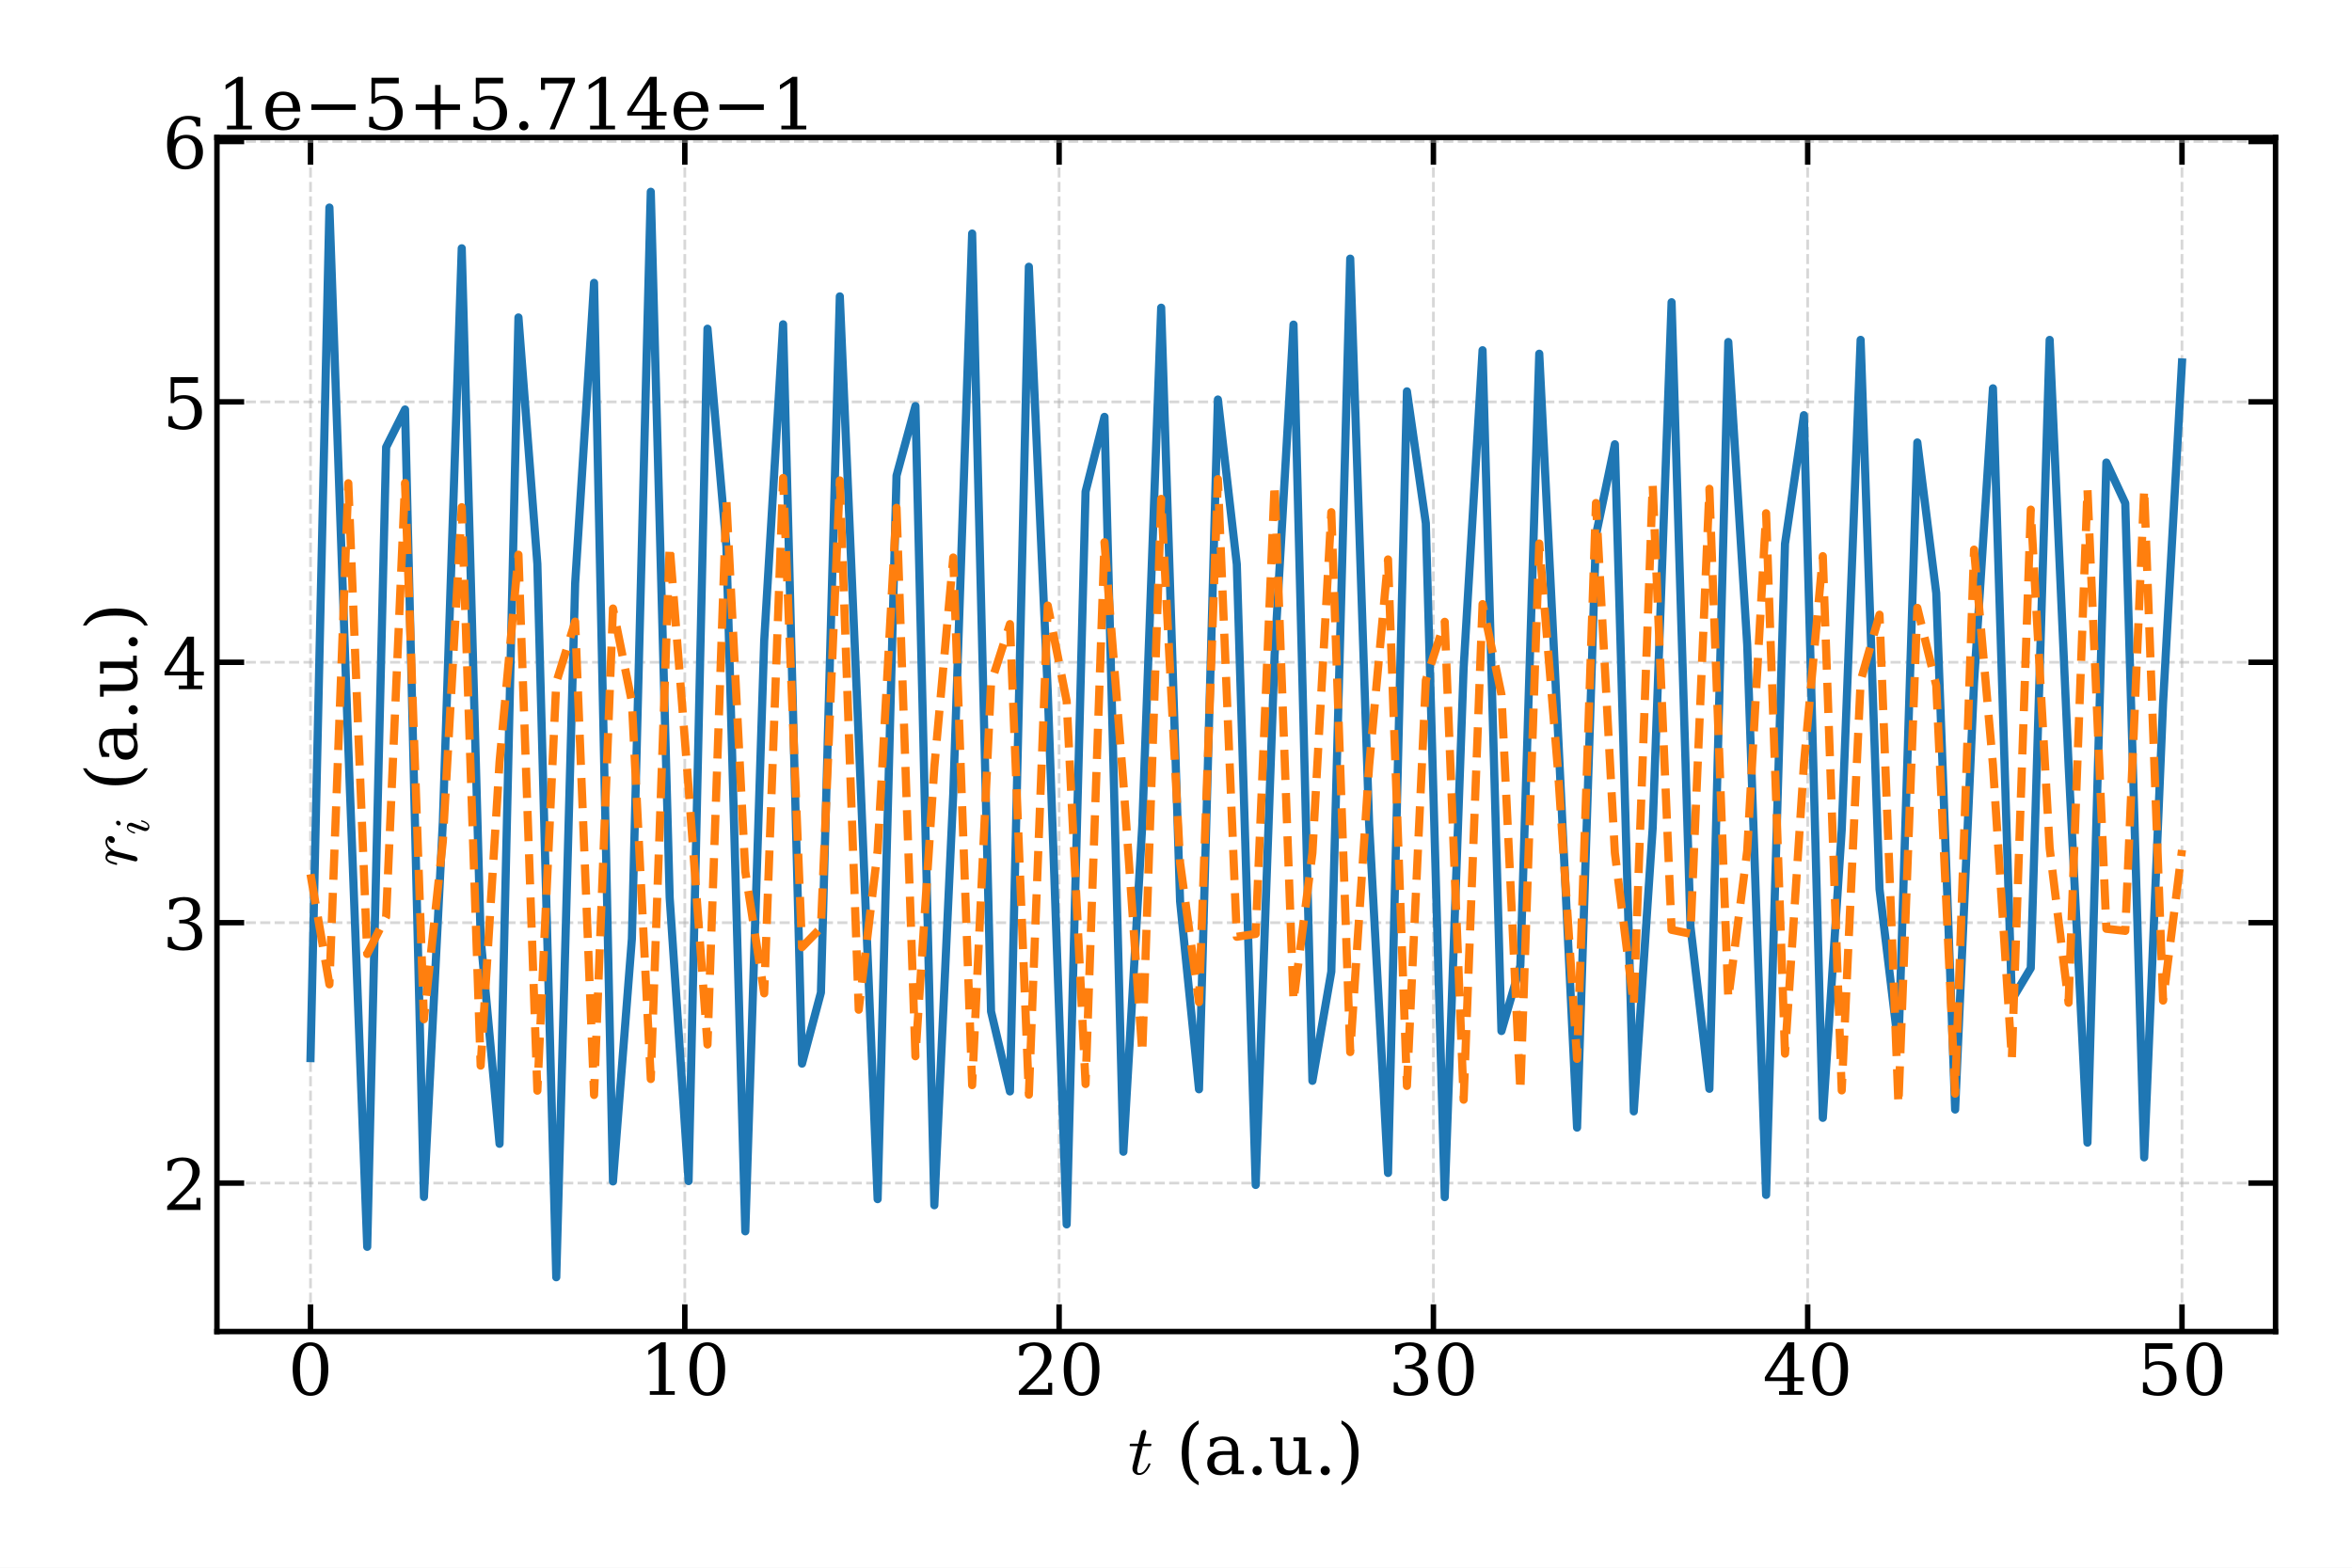
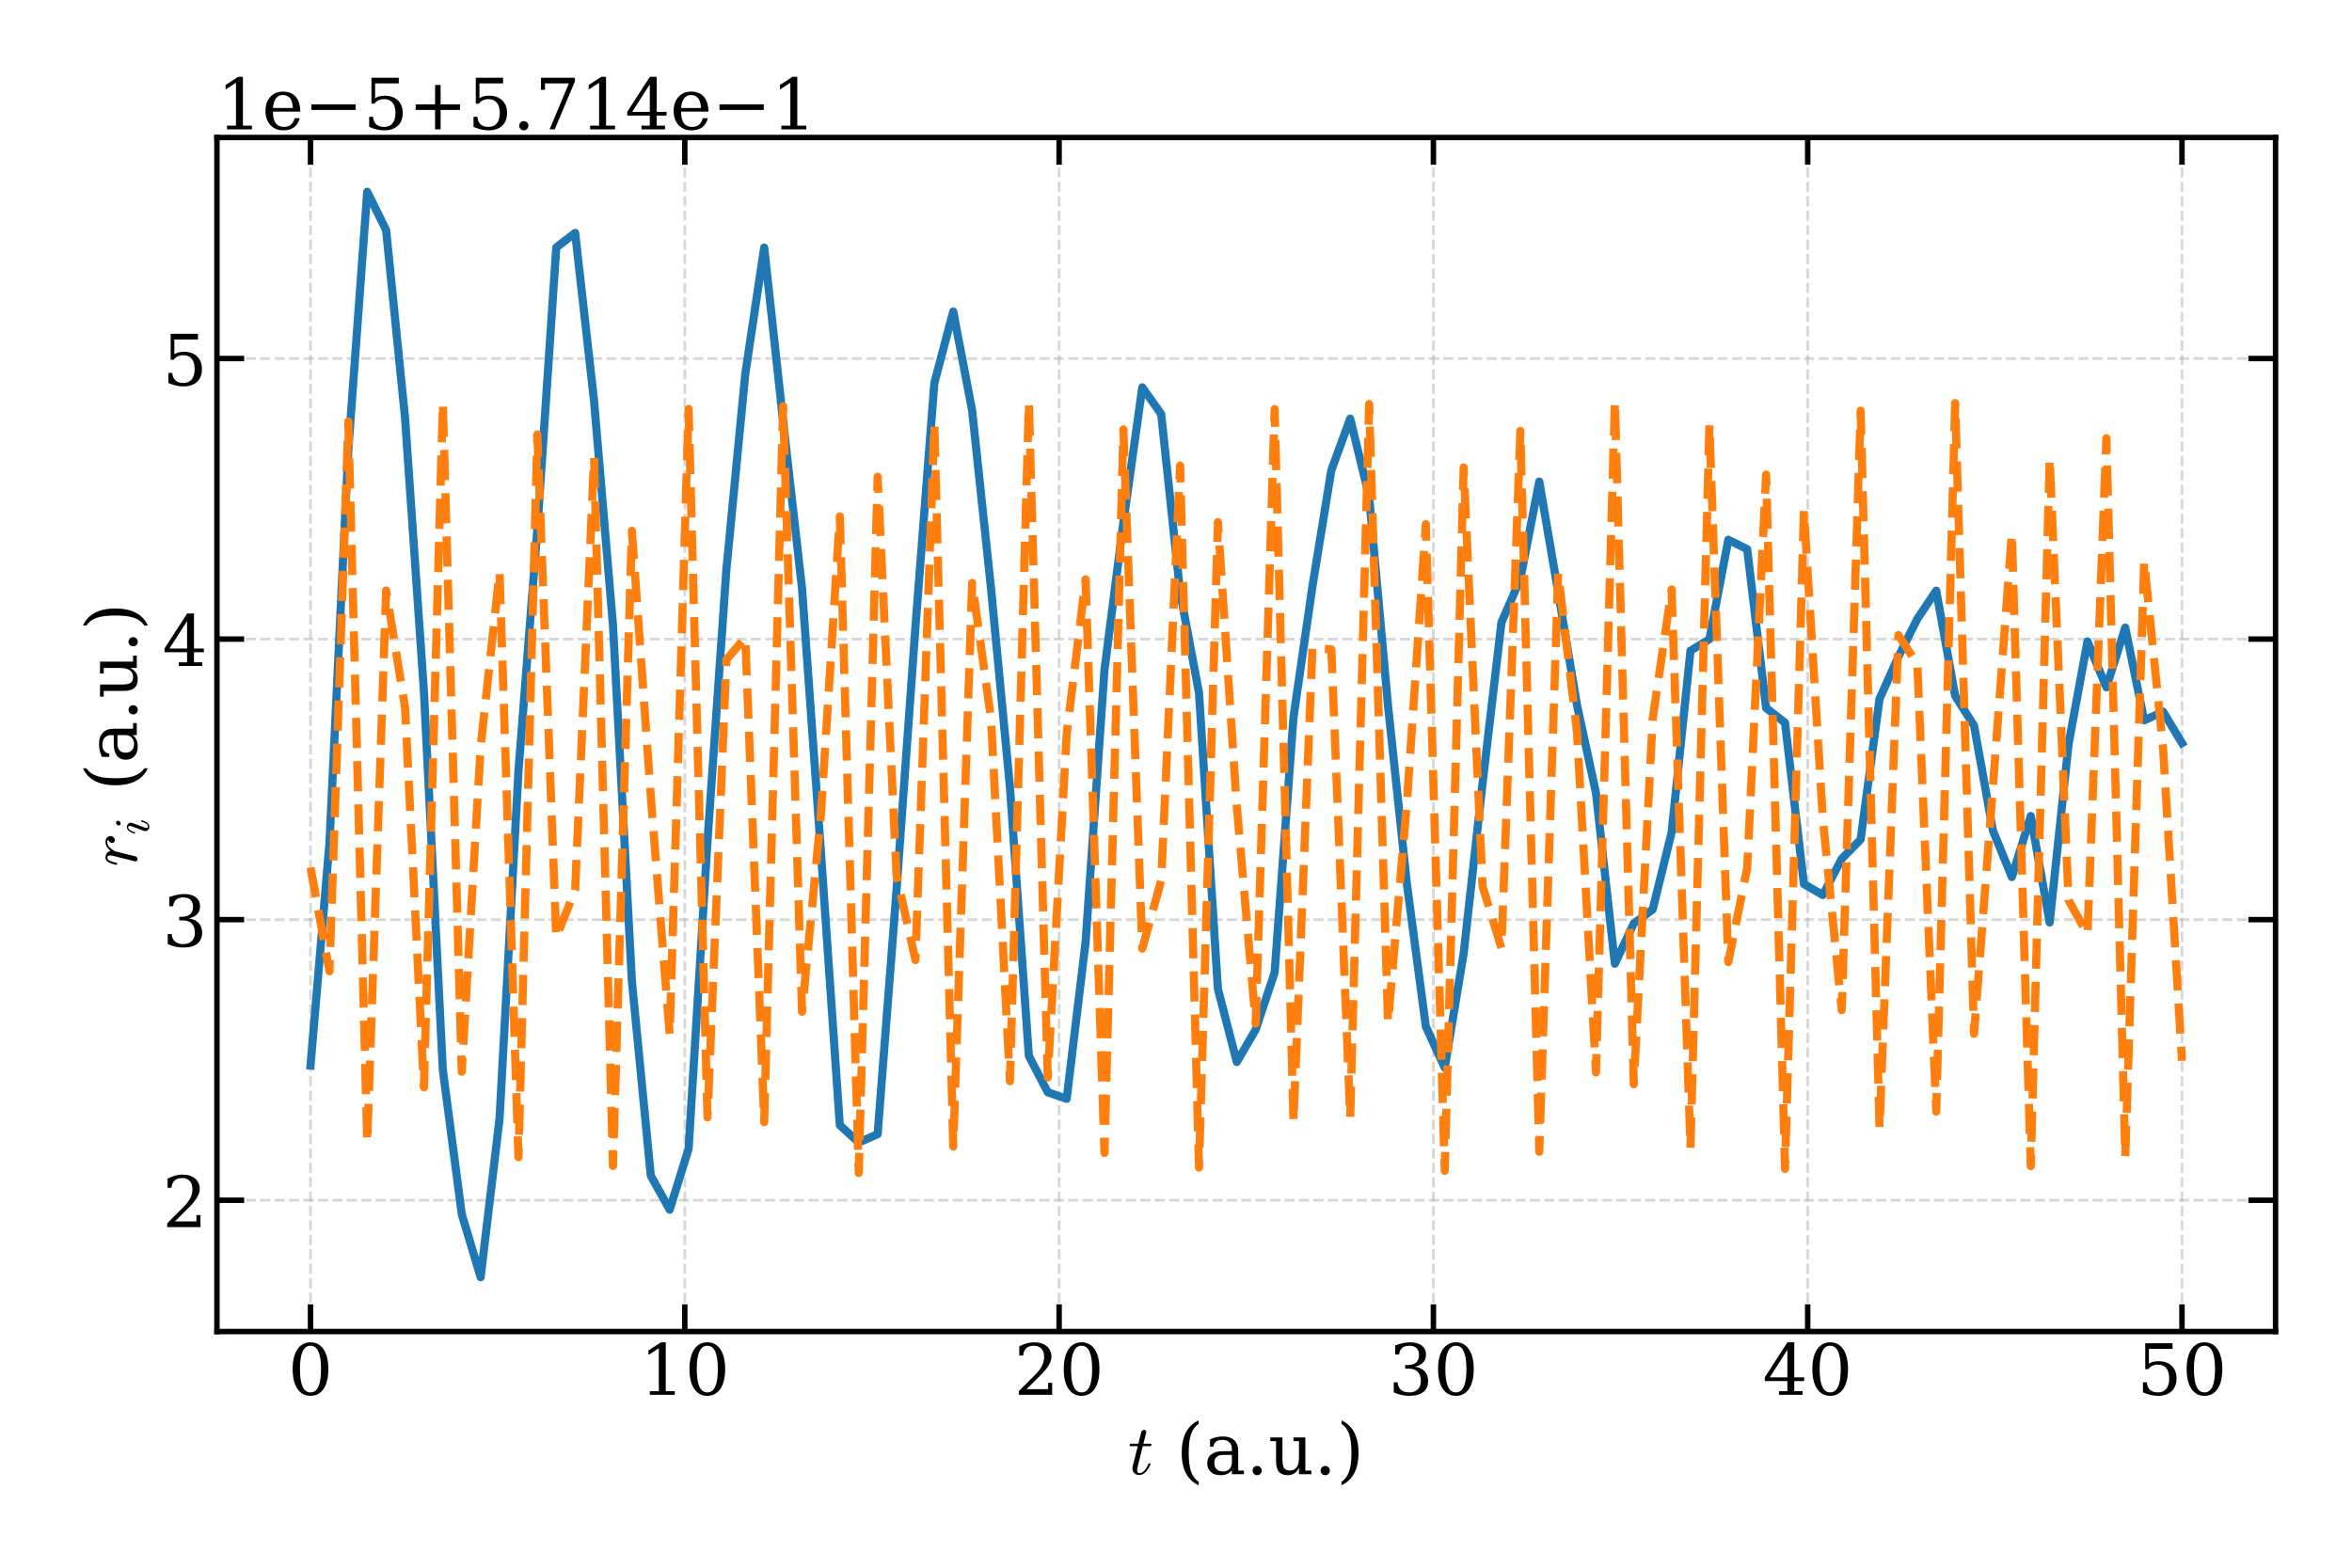
<svg xmlns="http://www.w3.org/2000/svg" xmlns:xlink="http://www.w3.org/1999/xlink" width="864pt" height="576pt" viewBox="0 0 864 576" version="1.1">
  <defs>
    <style type="text/css">*{stroke-linejoin: round; stroke-linecap: butt}</style>
  </defs>
  <g id="figure_1">
    <g id="patch_1">
      <path d="M 0 576  L 864 576  L 864 0  L 0 0  z " style="fill: #ffffff" />
    </g>
    <g id="axes_1">
      <g id="patch_2">
        <path d="M 79.692 489.233  L 835.92 489.233  L 835.92 50.52  L 79.692 50.52  z " style="fill: #ffffff" />
      </g>
      <g id="matplotlib.axis_1">
        <g id="xtick_1">
          <g id="line2d_1">
-             <path d="M 114.066 489.233  L 114.066 50.52  " clip-path="url(#p6fb5207328)" style="fill: none; stroke-dasharray: 3.7,1.6; stroke-dashoffset: 0; stroke: #b0b0b0; stroke-opacity: 0.5" />
+             <path d="M 114.066 489.233  L 114.066 50.52  " clip-path="url(#pf669b05625)" style="fill: none; stroke-dasharray: 3.7,1.6; stroke-dashoffset: 0; stroke: #b0b0b0; stroke-opacity: 0.5" />
          </g>
          <g id="line2d_2">
            <defs>
-               <path id="m482ec760ef" d="M 0 0  L 0 -10  " style="stroke: #000000; stroke-width: 2" />
-             </defs>
-             <g>
-               <use xlink:href="#m482ec760ef" x="114.066" y="489.233" style="stroke: #000000; stroke-width: 2" />
+               <path id="ma2a91ad95c" d="M 0 0  L 0 -10  " style="stroke: #000000; stroke-width: 2" />
+             </defs>
+             <g>
+               <use xlink:href="#ma2a91ad95c" x="114.066" y="489.233" style="stroke: #000000; stroke-width: 2" />
            </g>
          </g>
          <g id="line2d_3">
            <defs>
-               <path id="mc45f22203a" d="M 0 0  L 0 10  " style="stroke: #000000; stroke-width: 2" />
-             </defs>
-             <g>
-               <use xlink:href="#mc45f22203a" x="114.066" y="50.52" style="stroke: #000000; stroke-width: 2" />
+               <path id="md06f7715d9" d="M 0 0  L 0 10  " style="stroke: #000000; stroke-width: 2" />
+             </defs>
+             <g>
+               <use xlink:href="#md06f7715d9" x="114.066" y="50.52" style="stroke: #000000; stroke-width: 2" />
            </g>
          </g>
          <g id="text_1">
            <g transform="translate(105.7944 512.4884) scale(0.26 -0.26)">
              <defs>
                <path id="DejaVuSerif-30" d="M 2034 219  Q 2513 219 2750 744  Q 2988 1269 2988 2328  Q 2988 3391 2750 3916  Q 2513 4441 2034 4441  Q 1556 4441 1318 3916  Q 1081 3391 1081 2328  Q 1081 1269 1318 744  Q 1556 219 2034 219  z M 2034 -91  Q 1275 -91 848 546  Q 422 1184 422 2328  Q 422 3475 848 4112  Q 1275 4750 2034 4750  Q 2797 4750 3222 4112  Q 3647 3475 3647 2328  Q 3647 1184 3222 546  Q 2797 -91 2034 -91  z " transform="scale(0.015625)" />
              </defs>
              <use xlink:href="#DejaVuSerif-30" />
            </g>
          </g>
        </g>
        <g id="xtick_2">
          <g id="line2d_4">
-             <path d="M 251.562 489.233  L 251.562 50.52  " clip-path="url(#p6fb5207328)" style="fill: none; stroke-dasharray: 3.7,1.6; stroke-dashoffset: 0; stroke: #b0b0b0; stroke-opacity: 0.5" />
+             <path d="M 251.562 489.233  L 251.562 50.52  " clip-path="url(#pf669b05625)" style="fill: none; stroke-dasharray: 3.7,1.6; stroke-dashoffset: 0; stroke: #b0b0b0; stroke-opacity: 0.5" />
          </g>
          <g id="line2d_5">
            <g>
-               <use xlink:href="#m482ec760ef" x="251.562" y="489.233" style="stroke: #000000; stroke-width: 2" />
+               <use xlink:href="#ma2a91ad95c" x="251.562" y="489.233" style="stroke: #000000; stroke-width: 2" />
            </g>
          </g>
          <g id="line2d_6">
            <g>
-               <use xlink:href="#mc45f22203a" x="251.562" y="50.52" style="stroke: #000000; stroke-width: 2" />
+               <use xlink:href="#md06f7715d9" x="251.562" y="50.52" style="stroke: #000000; stroke-width: 2" />
            </g>
          </g>
          <g id="text_2">
            <g transform="translate(235.0192 512.4884) scale(0.26 -0.26)">
              <defs>
                <path id="DejaVuSerif-31" d="M 909 0  L 909 331  L 1722 331  L 1722 4213  L 781 3603  L 781 4013  L 1919 4750  L 2350 4750  L 2350 331  L 3163 331  L 3163 0  L 909 0  z " transform="scale(0.015625)" />
              </defs>
              <use xlink:href="#DejaVuSerif-31" />
              <use xlink:href="#DejaVuSerif-30" x="63.623" />
            </g>
          </g>
        </g>
        <g id="xtick_3">
          <g id="line2d_7">
-             <path d="M 389.058 489.233  L 389.058 50.52  " clip-path="url(#p6fb5207328)" style="fill: none; stroke-dasharray: 3.7,1.6; stroke-dashoffset: 0; stroke: #b0b0b0; stroke-opacity: 0.5" />
+             <path d="M 389.058 489.233  L 389.058 50.52  " clip-path="url(#pf669b05625)" style="fill: none; stroke-dasharray: 3.7,1.6; stroke-dashoffset: 0; stroke: #b0b0b0; stroke-opacity: 0.5" />
          </g>
          <g id="line2d_8">
            <g>
-               <use xlink:href="#m482ec760ef" x="389.058" y="489.233" style="stroke: #000000; stroke-width: 2" />
+               <use xlink:href="#ma2a91ad95c" x="389.058" y="489.233" style="stroke: #000000; stroke-width: 2" />
            </g>
          </g>
          <g id="line2d_9">
            <g>
-               <use xlink:href="#mc45f22203a" x="389.058" y="50.52" style="stroke: #000000; stroke-width: 2" />
+               <use xlink:href="#md06f7715d9" x="389.058" y="50.52" style="stroke: #000000; stroke-width: 2" />
            </g>
          </g>
          <g id="text_3">
            <g transform="translate(372.5153 512.4884) scale(0.26 -0.26)">
              <defs>
                <path id="DejaVuSerif-32" d="M 819 3553  L 469 3553  L 469 4384  Q 803 4563 1142 4656  Q 1481 4750 1806 4750  Q 2534 4750 2956 4397  Q 3378 4044 3378 3438  Q 3378 2753 2422 1800  Q 2347 1728 2309 1691  L 1131 513  L 3078 513  L 3078 1088  L 3444 1088  L 3444 0  L 434 0  L 434 341  L 1850 1753  Q 2319 2222 2519 2614  Q 2719 3006 2719 3438  Q 2719 3909 2473 4175  Q 2228 4441 1797 4441  Q 1350 4441 1106 4219  Q 863 3997 819 3553  z " transform="scale(0.015625)" />
              </defs>
              <use xlink:href="#DejaVuSerif-32" />
              <use xlink:href="#DejaVuSerif-30" x="63.623" />
            </g>
          </g>
        </g>
        <g id="xtick_4">
          <g id="line2d_10">
-             <path d="M 526.554 489.233  L 526.554 50.52  " clip-path="url(#p6fb5207328)" style="fill: none; stroke-dasharray: 3.7,1.6; stroke-dashoffset: 0; stroke: #b0b0b0; stroke-opacity: 0.5" />
+             <path d="M 526.554 489.233  L 526.554 50.52  " clip-path="url(#pf669b05625)" style="fill: none; stroke-dasharray: 3.7,1.6; stroke-dashoffset: 0; stroke: #b0b0b0; stroke-opacity: 0.5" />
          </g>
          <g id="line2d_11">
            <g>
-               <use xlink:href="#m482ec760ef" x="526.554" y="489.233" style="stroke: #000000; stroke-width: 2" />
+               <use xlink:href="#ma2a91ad95c" x="526.554" y="489.233" style="stroke: #000000; stroke-width: 2" />
            </g>
          </g>
          <g id="line2d_12">
            <g>
-               <use xlink:href="#mc45f22203a" x="526.554" y="50.52" style="stroke: #000000; stroke-width: 2" />
+               <use xlink:href="#md06f7715d9" x="526.554" y="50.52" style="stroke: #000000; stroke-width: 2" />
            </g>
          </g>
          <g id="text_4">
            <g transform="translate(510.0113 512.4884) scale(0.26 -0.26)">
              <defs>
                <path id="DejaVuSerif-33" d="M 622 4469  Q 988 4606 1323 4678  Q 1659 4750 1953 4750  Q 2638 4750 3022 4454  Q 3406 4159 3406 3634  Q 3406 3213 3140 2930  Q 2875 2647 2388 2547  Q 2963 2466 3280 2130  Q 3597 1794 3597 1259  Q 3597 606 3158 257  Q 2719 -91 1894 -91  Q 1528 -91 1179 -12  Q 831 66 488 225  L 488 1131  L 838 1131  Q 869 681 1141 450  Q 1413 219 1906 219  Q 2384 219 2661 495  Q 2938 772 2938 1253  Q 2938 1803 2653 2086  Q 2369 2369 1819 2369  L 1522 2369  L 1522 2688  L 1678 2688  Q 2225 2688 2498 2914  Q 2772 3141 2772 3597  Q 2772 4006 2547 4223  Q 2322 4441 1900 4441  Q 1478 4441 1245 4241  Q 1013 4041 972 3647  L 622 3647  L 622 4469  z " transform="scale(0.015625)" />
              </defs>
              <use xlink:href="#DejaVuSerif-33" />
              <use xlink:href="#DejaVuSerif-30" x="63.623" />
            </g>
          </g>
        </g>
        <g id="xtick_5">
          <g id="line2d_13">
-             <path d="M 664.05 489.233  L 664.05 50.52  " clip-path="url(#p6fb5207328)" style="fill: none; stroke-dasharray: 3.7,1.6; stroke-dashoffset: 0; stroke: #b0b0b0; stroke-opacity: 0.5" />
+             <path d="M 664.05 489.233  L 664.05 50.52  " clip-path="url(#pf669b05625)" style="fill: none; stroke-dasharray: 3.7,1.6; stroke-dashoffset: 0; stroke: #b0b0b0; stroke-opacity: 0.5" />
          </g>
          <g id="line2d_14">
            <g>
-               <use xlink:href="#m482ec760ef" x="664.05" y="489.233" style="stroke: #000000; stroke-width: 2" />
+               <use xlink:href="#ma2a91ad95c" x="664.05" y="489.233" style="stroke: #000000; stroke-width: 2" />
            </g>
          </g>
          <g id="line2d_15">
            <g>
-               <use xlink:href="#mc45f22203a" x="664.05" y="50.52" style="stroke: #000000; stroke-width: 2" />
+               <use xlink:href="#md06f7715d9" x="664.05" y="50.52" style="stroke: #000000; stroke-width: 2" />
            </g>
          </g>
          <g id="text_5">
            <g transform="translate(647.5074 512.4884) scale(0.26 -0.26)">
              <defs>
                <path id="DejaVuSerif-34" d="M 2234 1581  L 2234 4063  L 641 1581  L 2234 1581  z M 3609 0  L 1484 0  L 1484 331  L 2234 331  L 2234 1247  L 197 1247  L 197 1588  L 2241 4750  L 2859 4750  L 2859 1581  L 3750 1581  L 3750 1247  L 2859 1247  L 2859 331  L 3609 331  L 3609 0  z " transform="scale(0.015625)" />
              </defs>
              <use xlink:href="#DejaVuSerif-34" />
              <use xlink:href="#DejaVuSerif-30" x="63.623" />
            </g>
          </g>
        </g>
        <g id="xtick_6">
          <g id="line2d_16">
-             <path d="M 801.546 489.233  L 801.546 50.52  " clip-path="url(#p6fb5207328)" style="fill: none; stroke-dasharray: 3.7,1.6; stroke-dashoffset: 0; stroke: #b0b0b0; stroke-opacity: 0.5" />
+             <path d="M 801.546 489.233  L 801.546 50.52  " clip-path="url(#pf669b05625)" style="fill: none; stroke-dasharray: 3.7,1.6; stroke-dashoffset: 0; stroke: #b0b0b0; stroke-opacity: 0.5" />
          </g>
          <g id="line2d_17">
            <g>
-               <use xlink:href="#m482ec760ef" x="801.546" y="489.233" style="stroke: #000000; stroke-width: 2" />
+               <use xlink:href="#ma2a91ad95c" x="801.546" y="489.233" style="stroke: #000000; stroke-width: 2" />
            </g>
          </g>
          <g id="line2d_18">
            <g>
-               <use xlink:href="#mc45f22203a" x="801.546" y="50.52" style="stroke: #000000; stroke-width: 2" />
+               <use xlink:href="#md06f7715d9" x="801.546" y="50.52" style="stroke: #000000; stroke-width: 2" />
            </g>
          </g>
          <g id="text_6">
            <g transform="translate(785.0035 512.4884) scale(0.26 -0.26)">
              <defs>
                <path id="DejaVuSerif-35" d="M 3219 4666  L 3219 4153  L 1081 4153  L 1081 2816  Q 1244 2928 1461 2984  Q 1678 3041 1947 3041  Q 2703 3041 3140 2622  Q 3578 2203 3578 1478  Q 3578 738 3136 323  Q 2694 -91 1894 -91  Q 1572 -91 1234 -12  Q 897 66 544 225  L 544 1131  L 897 1131  Q 925 688 1179 453  Q 1434 219 1894 219  Q 2388 219 2653 544  Q 2919 869 2919 1478  Q 2919 2084 2655 2407  Q 2391 2731 1894 2731  Q 1613 2731 1398 2631  Q 1184 2531 1019 2322  L 750 2322  L 750 4666  L 3219 4666  z " transform="scale(0.015625)" />
              </defs>
              <use xlink:href="#DejaVuSerif-35" />
              <use xlink:href="#DejaVuSerif-30" x="63.623" />
            </g>
          </g>
        </g>
        <g id="text_7">
          <g transform="translate(414.3858 541.6516) scale(0.26 -0.26)">
            <defs>
              <path id="Cmmi10-74" d="M 397 519  Q 397 613 416 697  L 878 2534  L 206 2534  Q 141 2534 141 2619  Q 166 2759 225 2759  L 934 2759  L 1191 3803  Q 1216 3888 1291 3947  Q 1366 4006 1459 4006  Q 1541 4006 1595 3957  Q 1650 3909 1650 3828  Q 1650 3809 1648 3798  Q 1647 3788 1644 3775  L 1388 2759  L 2047 2759  Q 2113 2759 2113 2675  Q 2109 2659 2100 2621  Q 2091 2584 2075 2559  Q 2059 2534 2028 2534  L 1331 2534  L 872 684  Q 825 503 825 372  Q 825 97 1013 97  Q 1294 97 1511 361  Q 1728 625 1844 941  Q 1869 978 1894 978  L 1972 978  Q 1997 978 2012 961  Q 2028 944 2028 922  Q 2028 909 2022 903  Q 1881 516 1612 222  Q 1344 -72 997 -72  Q 744 -72 570 93  Q 397 259 397 519  z " transform="scale(0.015625)" />
              <path id="DejaVuSerif-20" transform="scale(0.015625)" />
              <path id="DejaVuSerif-28" d="M 2041 -997  Q 1281 -656 893 83  Q 506 822 506 1931  Q 506 3044 893 3783  Q 1281 4522 2041 4863  L 2041 4556  Q 1559 4225 1350 3623  Q 1141 3022 1141 1931  Q 1141 844 1350 242  Q 1559 -359 2041 -691  L 2041 -997  z " transform="scale(0.015625)" />
              <path id="DejaVuSerif-61" d="M 2547 1044  L 2547 1747  L 1806 1747  Q 1378 1747 1168 1562  Q 959 1378 959 997  Q 959 650 1171 447  Q 1384 244 1747 244  Q 2106 244 2326 466  Q 2547 688 2547 1044  z M 3122 2075  L 3122 331  L 3634 331  L 3634 0  L 2547 0  L 2547 359  Q 2356 128 2106 18  Q 1856 -91 1522 -91  Q 969 -91 644 203  Q 319 497 319 997  Q 319 1513 691 1797  Q 1063 2081 1741 2081  L 2547 2081  L 2547 2309  Q 2547 2688 2317 2895  Q 2088 3103 1672 3103  Q 1328 3103 1125 2947  Q 922 2791 872 2484  L 575 2484  L 575 3156  Q 875 3284 1158 3348  Q 1441 3413 1709 3413  Q 2400 3413 2761 3070  Q 3122 2728 3122 2075  z " transform="scale(0.015625)" />
              <path id="DejaVuSerif-2e" d="M 603 325  Q 603 500 722 622  Q 841 744 1019 744  Q 1191 744 1312 622  Q 1434 500 1434 325  Q 1434 153 1312 31  Q 1191 -91 1019 -91  Q 841 -91 722 29  Q 603 150 603 325  z " transform="scale(0.015625)" />
              <path id="DejaVuSerif-75" d="M 2266 3322  L 3341 3322  L 3341 331  L 3884 331  L 3884 0  L 2766 0  L 2766 588  Q 2606 256 2353 82  Q 2100 -91 1766 -91  Q 1213 -91 952 223  Q 691 538 691 1209  L 691 2988  L 172 2988  L 172 3322  L 1269 3322  L 1269 1388  Q 1269 781 1417 556  Q 1566 331 1947 331  Q 2347 331 2556 625  Q 2766 919 2766 1478  L 2766 2988  L 2266 2988  L 2266 3322  z " transform="scale(0.015625)" />
              <path id="DejaVuSerif-29" d="M 453 -997  L 453 -691  Q 934 -359 1145 242  Q 1356 844 1356 1931  Q 1356 3022 1145 3623  Q 934 4225 453 4556  L 453 4863  Q 1216 4522 1603 3783  Q 1991 3044 1991 1931  Q 1991 822 1603 83  Q 1216 -656 453 -997  z " transform="scale(0.015625)" />
            </defs>
            <use xlink:href="#Cmmi10-74" transform="translate(0 0.015625)" />
            <use xlink:href="#DejaVuSerif-20" transform="translate(36.08398 0.015625)" />
            <use xlink:href="#DejaVuSerif-28" transform="translate(67.87109 0.015625)" />
            <use xlink:href="#DejaVuSerif-61" transform="translate(106.8848 0.015625)" />
            <use xlink:href="#DejaVuSerif-2e" transform="translate(166.5039 0.015625)" />
            <use xlink:href="#DejaVuSerif-75" transform="translate(198.291 0.015625)" />
            <use xlink:href="#DejaVuSerif-2e" transform="translate(262.6953 0.015625)" />
            <use xlink:href="#DejaVuSerif-29" transform="translate(294.4824 0.015625)" />
          </g>
        </g>
      </g>
      <g id="matplotlib.axis_2">
        <g id="ytick_1">
          <g id="line2d_19">
-             <path d="M 79.692 434.683  L 835.92 434.683  " clip-path="url(#p6fb5207328)" style="fill: none; stroke-dasharray: 3.7,1.6; stroke-dashoffset: 0; stroke: #b0b0b0; stroke-opacity: 0.5" />
+             <path d="M 79.692 440.988  L 835.92 440.988  " clip-path="url(#pf669b05625)" style="fill: none; stroke-dasharray: 3.7,1.6; stroke-dashoffset: 0; stroke: #b0b0b0; stroke-opacity: 0.5" />
          </g>
          <g id="line2d_20">
            <defs>
-               <path id="m43f5c26144" d="M 0 0  L 10 0  " style="stroke: #000000; stroke-width: 2" />
-             </defs>
-             <g>
-               <use xlink:href="#m43f5c26144" x="79.692" y="434.683" style="stroke: #000000; stroke-width: 2" />
+               <path id="md1f54afdd1" d="M 0 0  L 10 0  " style="stroke: #000000; stroke-width: 2" />
+             </defs>
+             <g>
+               <use xlink:href="#md1f54afdd1" x="79.692" y="440.988" style="stroke: #000000; stroke-width: 2" />
            </g>
          </g>
          <g id="line2d_21">
            <defs>
-               <path id="m4b05663a6f" d="M 0 0  L -10 0  " style="stroke: #000000; stroke-width: 2" />
-             </defs>
-             <g>
-               <use xlink:href="#m4b05663a6f" x="835.92" y="434.683" style="stroke: #000000; stroke-width: 2" />
+               <path id="m9cd2dae78d" d="M 0 0  L -10 0  " style="stroke: #000000; stroke-width: 2" />
+             </defs>
+             <g>
+               <use xlink:href="#m9cd2dae78d" x="835.92" y="440.988" style="stroke: #000000; stroke-width: 2" />
            </g>
          </g>
          <g id="text_8">
-             <g transform="translate(59.64912 444.561) scale(0.26 -0.26)">
+             <g transform="translate(59.64912 450.8657) scale(0.26 -0.26)">
              <use xlink:href="#DejaVuSerif-32" />
            </g>
          </g>
        </g>
        <g id="ytick_2">
          <g id="line2d_22">
-             <path d="M 79.692 339.009  L 835.92 339.009  " clip-path="url(#p6fb5207328)" style="fill: none; stroke-dasharray: 3.7,1.6; stroke-dashoffset: 0; stroke: #b0b0b0; stroke-opacity: 0.5" />
+             <path d="M 79.692 337.902  L 835.92 337.902  " clip-path="url(#pf669b05625)" style="fill: none; stroke-dasharray: 3.7,1.6; stroke-dashoffset: 0; stroke: #b0b0b0; stroke-opacity: 0.5" />
          </g>
          <g id="line2d_23">
            <g>
-               <use xlink:href="#m43f5c26144" x="79.692" y="339.009" style="stroke: #000000; stroke-width: 2" />
+               <use xlink:href="#md1f54afdd1" x="79.692" y="337.902" style="stroke: #000000; stroke-width: 2" />
            </g>
          </g>
          <g id="line2d_24">
            <g>
-               <use xlink:href="#m4b05663a6f" x="835.92" y="339.009" style="stroke: #000000; stroke-width: 2" />
+               <use xlink:href="#m9cd2dae78d" x="835.92" y="337.902" style="stroke: #000000; stroke-width: 2" />
            </g>
          </g>
          <g id="text_9">
-             <g transform="translate(59.64912 348.8868) scale(0.26 -0.26)">
+             <g transform="translate(59.64912 347.7795) scale(0.26 -0.26)">
              <use xlink:href="#DejaVuSerif-33" />
            </g>
          </g>
        </g>
        <g id="ytick_3">
          <g id="line2d_25">
-             <path d="M 79.692 243.335  L 835.92 243.335  " clip-path="url(#p6fb5207328)" style="fill: none; stroke-dasharray: 3.7,1.6; stroke-dashoffset: 0; stroke: #b0b0b0; stroke-opacity: 0.5" />
+             <path d="M 79.692 234.815  L 835.92 234.815  " clip-path="url(#pf669b05625)" style="fill: none; stroke-dasharray: 3.7,1.6; stroke-dashoffset: 0; stroke: #b0b0b0; stroke-opacity: 0.5" />
          </g>
          <g id="line2d_26">
            <g>
-               <use xlink:href="#m43f5c26144" x="79.692" y="243.335" style="stroke: #000000; stroke-width: 2" />
+               <use xlink:href="#md1f54afdd1" x="79.692" y="234.815" style="stroke: #000000; stroke-width: 2" />
            </g>
          </g>
          <g id="line2d_27">
            <g>
-               <use xlink:href="#m4b05663a6f" x="835.92" y="243.335" style="stroke: #000000; stroke-width: 2" />
+               <use xlink:href="#m9cd2dae78d" x="835.92" y="234.815" style="stroke: #000000; stroke-width: 2" />
            </g>
          </g>
          <g id="text_10">
-             <g transform="translate(59.64912 253.2126) scale(0.26 -0.26)">
+             <g transform="translate(59.64912 244.6934) scale(0.26 -0.26)">
              <use xlink:href="#DejaVuSerif-34" />
            </g>
          </g>
        </g>
        <g id="ytick_4">
          <g id="line2d_28">
-             <path d="M 79.692 147.66  L 835.92 147.66  " clip-path="url(#p6fb5207328)" style="fill: none; stroke-dasharray: 3.7,1.6; stroke-dashoffset: 0; stroke: #b0b0b0; stroke-opacity: 0.5" />
+             <path d="M 79.692 131.729  L 835.92 131.729  " clip-path="url(#pf669b05625)" style="fill: none; stroke-dasharray: 3.7,1.6; stroke-dashoffset: 0; stroke: #b0b0b0; stroke-opacity: 0.5" />
          </g>
          <g id="line2d_29">
            <g>
-               <use xlink:href="#m43f5c26144" x="79.692" y="147.66" style="stroke: #000000; stroke-width: 2" />
+               <use xlink:href="#md1f54afdd1" x="79.692" y="131.729" style="stroke: #000000; stroke-width: 2" />
            </g>
          </g>
          <g id="line2d_30">
            <g>
-               <use xlink:href="#m4b05663a6f" x="835.92" y="147.66" style="stroke: #000000; stroke-width: 2" />
+               <use xlink:href="#m9cd2dae78d" x="835.92" y="131.729" style="stroke: #000000; stroke-width: 2" />
            </g>
          </g>
          <g id="text_11">
-             <g transform="translate(59.64912 157.5384) scale(0.26 -0.26)">
+             <g transform="translate(59.64912 141.6072) scale(0.26 -0.26)">
              <use xlink:href="#DejaVuSerif-35" />
            </g>
          </g>
        </g>
-         <g id="ytick_5">
-           <g id="line2d_31">
-             <path d="M 79.692 51.986  L 835.92 51.986  " clip-path="url(#p6fb5207328)" style="fill: none; stroke-dasharray: 3.7,1.6; stroke-dashoffset: 0; stroke: #b0b0b0; stroke-opacity: 0.5" />
-           </g>
-           <g id="line2d_32">
-             <g>
-               <use xlink:href="#m43f5c26144" x="79.692" y="51.986" style="stroke: #000000; stroke-width: 2" />
-             </g>
-           </g>
-           <g id="line2d_33">
-             <g>
-               <use xlink:href="#m4b05663a6f" x="835.92" y="51.986" style="stroke: #000000; stroke-width: 2" />
-             </g>
-           </g>
-           <g id="text_12">
-             <g transform="translate(59.64912 61.86415) scale(0.26 -0.26)">
-               <defs>
-                 <path id="DejaVuSerif-36" d="M 2094 219  Q 2534 219 2771 542  Q 3009 866 3009 1472  Q 3009 2078 2771 2401  Q 2534 2725 2094 2725  Q 1647 2725 1412 2412  Q 1178 2100 1178 1509  Q 1178 888 1415 553  Q 1653 219 2094 219  z M 1075 2569  Q 1288 2803 1556 2918  Q 1825 3034 2163 3034  Q 2859 3034 3264 2615  Q 3669 2197 3669 1472  Q 3669 763 3233 336  Q 2797 -91 2069 -91  Q 1278 -91 853 498  Q 428 1088 428 2181  Q 428 3406 931 4078  Q 1434 4750 2350 4750  Q 2597 4750 2869 4703  Q 3141 4656 3425 4563  L 3425 3794  L 3072 3794  Q 3034 4109 2831 4275  Q 2628 4441 2284 4441  Q 1678 4441 1381 3981  Q 1084 3522 1075 2569  z " transform="scale(0.015625)" />
-               </defs>
-               <use xlink:href="#DejaVuSerif-36" />
-             </g>
-           </g>
-         </g>
-         <g id="text_13">
+         <g id="text_12">
          <g transform="translate(50.24194 318.4962) rotate(-90) scale(0.26 -0.26)">
            <defs>
              <path id="Cmmi10-72" d="M 494 109  Q 494 147 500 166  L 978 2075  Q 1025 2253 1025 2388  Q 1025 2663 838 2663  Q 638 2663 541 2423  Q 444 2184 353 1819  Q 353 1800 334 1789  Q 316 1778 300 1778  L 225 1778  Q 203 1778 187 1801  Q 172 1825 172 1844  Q 241 2122 305 2315  Q 369 2509 505 2668  Q 641 2828 844 2828  Q 1066 2828 1233 2700  Q 1400 2572 1441 2363  Q 1603 2575 1811 2701  Q 2019 2828 2266 2828  Q 2469 2828 2623 2709  Q 2778 2591 2778 2388  Q 2778 2225 2676 2104  Q 2575 1984 2406 1984  Q 2303 1984 2233 2048  Q 2163 2113 2163 2216  Q 2163 2356 2266 2467  Q 2369 2578 2503 2578  Q 2400 2663 2253 2663  Q 1978 2663 1775 2467  Q 1572 2272 1409 1972  L 953 141  Q 931 53 854 -9  Q 778 -72 684 -72  Q 606 -72 550 -22  Q 494 28 494 109  z " transform="scale(0.015625)" />
              <path id="Cmmi10-69" d="M 500 459  Q 500 578 550 709  L 1069 2088  Q 1153 2322 1153 2472  Q 1153 2663 1013 2663  Q 759 2663 595 2402  Q 431 2141 353 1819  Q 341 1778 300 1778  L 225 1778  Q 172 1778 172 1838  L 172 1856  Q 275 2238 487 2533  Q 700 2828 1025 2828  Q 1253 2828 1411 2678  Q 1569 2528 1569 2297  Q 1569 2178 1516 2047  L 997 672  Q 909 459 909 288  Q 909 97 1056 97  Q 1306 97 1473 364  Q 1641 631 1709 941  Q 1722 978 1759 978  L 1838 978  Q 1863 978 1878 961  Q 1894 944 1894 922  Q 1894 916 1888 903  Q 1800 541 1583 234  Q 1366 -72 1044 -72  Q 819 -72 659 83  Q 500 238 500 459  z M 1222 3878  Q 1222 4013 1334 4122  Q 1447 4231 1581 4231  Q 1691 4231 1761 4164  Q 1831 4097 1831 3994  Q 1831 3850 1717 3742  Q 1603 3634 1466 3634  Q 1363 3634 1292 3704  Q 1222 3775 1222 3878  z " transform="scale(0.015625)" />
            </defs>
            <use xlink:href="#Cmmi10-72" transform="translate(0 0.015625)" />
            <use xlink:href="#Cmmi10-69" transform="translate(45.11719 -16.99063) scale(0.7)" />
            <use xlink:href="#DejaVuSerif-20" transform="translate(75.59121 0.015625)" />
            <use xlink:href="#DejaVuSerif-28" transform="translate(107.3783 0.015625)" />
            <use xlink:href="#DejaVuSerif-61" transform="translate(146.392 0.015625)" />
            <use xlink:href="#DejaVuSerif-2e" transform="translate(206.0111 0.015625)" />
            <use xlink:href="#DejaVuSerif-75" transform="translate(237.7982 0.015625)" />
            <use xlink:href="#DejaVuSerif-2e" transform="translate(302.2025 0.015625)" />
            <use xlink:href="#DejaVuSerif-29" transform="translate(333.9896 0.015625)" />
          </g>
        </g>
-         <g id="text_14">
+         <g id="text_13">
          <g transform="translate(79.69163 47.52) scale(0.26 -0.26)">
            <defs>
              <path id="DejaVuSerif-65" d="M 3469 1600  L 991 1600  L 991 1575  Q 991 903 1244 561  Q 1497 219 1991 219  Q 2369 219 2611 417  Q 2853 616 2950 1006  L 3413 1006  Q 3275 459 2904 184  Q 2534 -91 1931 -91  Q 1203 -91 761 389  Q 319 869 319 1663  Q 319 2450 753 2931  Q 1188 3413 1894 3413  Q 2647 3413 3050 2948  Q 3453 2484 3469 1600  z M 2791 1931  Q 2772 2513 2545 2808  Q 2319 3103 1894 3103  Q 1497 3103 1269 2806  Q 1041 2509 991 1931  L 2791 1931  z " transform="scale(0.015625)" />
              <path id="DejaVuSerif-2212" d="M 678 2259  L 4684 2259  L 4684 1753  L 678 1753  L 678 2259  z " transform="scale(0.015625)" />
              <path id="DejaVuSerif-2b" d="M 2931 4013  L 2931 2259  L 4684 2259  L 4684 1753  L 2931 1753  L 2931 0  L 2431 0  L 2431 1753  L 678 1753  L 678 2259  L 2431 2259  L 2431 4013  L 2931 4013  z " transform="scale(0.015625)" />
              <path id="DejaVuSerif-37" d="M 3609 4347  L 1784 0  L 1319 0  L 3059 4153  L 903 4153  L 903 3578  L 538 3578  L 538 4666  L 3609 4666  L 3609 4347  z " transform="scale(0.015625)" />
            </defs>
            <use xlink:href="#DejaVuSerif-31" />
            <use xlink:href="#DejaVuSerif-65" x="63.623" />
            <use xlink:href="#DejaVuSerif-2212" x="122.803" />
            <use xlink:href="#DejaVuSerif-35" x="206.592" />
            <use xlink:href="#DejaVuSerif-2b" x="270.215" />
            <use xlink:href="#DejaVuSerif-35" x="354.004" />
            <use xlink:href="#DejaVuSerif-2e" x="417.627" />
            <use xlink:href="#DejaVuSerif-37" x="449.414" />
            <use xlink:href="#DejaVuSerif-31" x="513.037" />
            <use xlink:href="#DejaVuSerif-34" x="576.66" />
            <use xlink:href="#DejaVuSerif-65" x="640.283" />
            <use xlink:href="#DejaVuSerif-2212" x="699.463" />
            <use xlink:href="#DejaVuSerif-31" x="783.252" />
          </g>
        </g>
      </g>
-       <g id="line2d_34">
-         <path d="M 114.066 388.759  L 121.01 76.261  L 127.954 274.765  L 134.898 458.111  L 141.843 164.305  L 148.787 150.454  L 155.731 439.775  L 162.675 301.959  L 169.62 91.229  L 176.564 344.56  L 183.508 420.254  L 190.452 116.636  L 197.397 207.206  L 204.341 469.291  L 211.285 214.287  L 218.229 103.93  L 225.174 434.081  L 232.118 344.961  L 239.062 70.461  L 246.006 329.871  L 252.951 433.949  L 259.895 120.773  L 266.839 200.818  L 273.783 452.411  L 280.728 235.391  L 287.672 119.159  L 294.616 390.792  L 301.56 364.686  L 308.505 108.898  L 315.449 271.42  L 322.393 440.589  L 329.337 174.772  L 336.282 149.192  L 343.226 442.83  L 350.17 291.821  L 357.114 85.806  L 364.058 371.628  L 371.003 401.015  L 377.947 98.011  L 384.891 254.227  L 391.835 449.866  L 398.78 180.63  L 405.724 153.165  L 412.668 423.171  L 419.612 303.156  L 426.557 113.056  L 433.501 331.144  L 440.445 400.226  L 447.389 146.791  L 454.334 207.345  L 461.278 435.369  L 468.222 240.614  L 475.166 119.263  L 482.111 397.116  L 489.055 357.003  L 495.999 95.028  L 502.943 302.453  L 509.888 430.964  L 516.832 143.789  L 523.776 192.258  L 530.72 439.859  L 537.665 245.357  L 544.609 128.686  L 551.553 378.818  L 558.497 354.84  L 565.442 129.963  L 572.386 270.222  L 579.33 414.31  L 586.274 196.603  L 593.219 163.232  L 600.163 408.348  L 607.107 304.174  L 614.051 111.053  L 620.996 340.463  L 627.94 400.054  L 634.884 125.656  L 641.828 236.872  L 648.773 439.029  L 655.717 199.792  L 662.661 152.544  L 669.605 410.722  L 676.55 304.969  L 683.494 124.873  L 690.438 326.682  L 697.382 384.506  L 704.327 162.568  L 711.271 217.91  L 718.215 407.665  L 725.159 250.772  L 732.104 142.676  L 739.048 367.316  L 745.992 355.708  L 752.936 124.885  L 759.881 280.828  L 766.825 419.827  L 773.769 169.953  L 780.713 184.903  L 787.657 425.244  L 794.602 258.232  L 801.546 133.16  " clip-path="url(#p6fb5207328)" style="fill: none; stroke: #1f77b4; stroke-width: 3; stroke-linecap: square" />
-       </g>
-       <g id="line2d_35">
-         <path d="M 114.066 321.213  L 121.01 361.67  L 127.954 177.549  L 134.898 350.503  L 141.843 336.826  L 148.787 177.451  L 155.731 374.487  L 162.675 309.152  L 169.62 186.353  L 176.564 391.533  L 183.508 279.922  L 190.452 203.805  L 197.397 400.745  L 204.341 250.737  L 211.285 228.397  L 218.229 402.308  L 225.174 223.578  L 232.118 257.929  L 239.062 396.46  L 246.006 200.596  L 252.951 289.388  L 259.895 383.779  L 266.839 183.941  L 273.783 320.203  L 280.728 364.978  L 287.672 175.634  L 294.616 348.011  L 301.56 340.898  L 308.505 176.521  L 315.449 371.002  L 322.393 312.56  L 329.337 186.584  L 336.282 388.09  L 343.226 281.829  L 350.17 204.842  L 357.114 398.698  L 364.058 250.962  L 371.003 229.304  L 377.947 402.203  L 384.891 222.5  L 391.835 257.603  L 398.78 398.291  L 405.724 199.221  L 412.668 287.53  L 419.612 386.92  L 426.557 183.308  L 433.501 316.994  L 440.445 368.211  L 447.389 176.055  L 454.334 344.186  L 461.278 343.143  L 468.222 177.852  L 475.166 367.857  L 482.111 313.436  L 489.055 188.182  L 495.999 386.553  L 502.943 281.447  L 509.888 205.547  L 516.832 398.998  L 523.776 249.951  L 530.72 228.468  L 537.665 404.056  L 544.609 221.965  L 551.553 255.207  L 558.497 400.87  L 565.442 199.705  L 572.386 284.04  L 579.33 389.041  L 586.274 184.813  L 593.219 313.379  L 600.163 369.277  L 607.107 178.141  L 614.051 341.645  L 620.996 343.07  L 627.94 179.596  L 634.884 366.88  L 641.828 312.606  L 648.773 188.58  L 655.717 387.146  L 662.661 280.739  L 669.605 204.344  L 676.55 400.651  L 683.494 250.208  L 690.438 225.851  L 697.382 405.777  L 704.327 223.335  L 711.271 251.852  L 718.215 401.821  L 725.159 201.941  L 732.104 281.067  L 739.048 389.001  L 745.992 187.249  L 752.936 311.599  L 759.881 368.437  L 766.825 179.692  L 773.769 341.255  L 780.713 342.024  L 787.657 179.661  L 794.602 367.641  L 801.546 312.32  " clip-path="url(#p6fb5207328)" style="fill: none; stroke-dasharray: 11.1,4.8; stroke-dashoffset: 0; stroke: #ff7f0e; stroke-width: 3" />
+       <g id="line2d_31">
+         <path d="M 114.066 391.506  L 121.01 309.948  L 127.954 165.343  L 134.898 70.461  L 141.843 84.554  L 148.787 153.478  L 155.731 254.082  L 162.675 393.127  L 169.62 446.091  L 176.564 469.291  L 183.508 410.981  L 190.452 283.339  L 197.397 194.308  L 204.341 90.902  L 211.285 85.57  L 218.229 147.366  L 225.174 229.67  L 232.118 360.418  L 239.062 431.955  L 246.006 444.457  L 252.951 422.112  L 259.895 308.99  L 266.839 209.171  L 273.783 137.32  L 280.728 90.959  L 287.672 154.808  L 294.616 216.137  L 301.56 313.033  L 308.505 413.42  L 315.449 419.748  L 322.393 416.735  L 329.337 327.002  L 336.282 230.34  L 343.226 140.713  L 350.17 114.471  L 357.114 150.847  L 364.058 216.278  L 371.003 289.171  L 377.947 387.961  L 384.891 401.331  L 391.835 403.739  L 398.78 346.255  L 405.724 246.128  L 412.668 191.904  L 419.612 142.322  L 426.557 152.122  L 433.501 217.539  L 440.445 254.519  L 447.389 363.325  L 454.334 390.194  L 461.278 378.273  L 468.222 357.391  L 475.166 263.433  L 482.111 215.472  L 489.055 172.792  L 495.999 153.814  L 502.943 182.434  L 509.888 259.324  L 516.832 324.913  L 523.776 377.156  L 530.72 392.311  L 537.665 350.336  L 544.609 287.866  L 551.553 228.702  L 558.497 212.69  L 565.442 176.938  L 572.386 217.541  L 579.33 259.192  L 586.274 291.337  L 593.219 354.088  L 600.163 339.289  L 607.107 334.152  L 614.051 305.892  L 620.996 239.074  L 627.94 234.868  L 634.884 198.321  L 641.828 201.766  L 648.773 260.132  L 655.717 265.509  L 662.661 324.812  L 669.605 328.848  L 676.55 315.538  L 683.494 308.437  L 690.438 256.782  L 697.382 241.291  L 704.327 227.376  L 711.271 217.025  L 718.215 255.666  L 725.159 266.606  L 732.104 305.222  L 739.048 322.244  L 745.992 299.817  L 752.936 338.949  L 759.881 273.408  L 766.825 235.667  L 773.769 252.54  L 780.713 230.595  L 787.657 264.664  L 794.602 261.475  L 801.546 273.022  " clip-path="url(#pf669b05625)" style="fill: none; stroke: #1f77b4; stroke-width: 3; stroke-linecap: square" />
+       </g>
+       <g id="line2d_32">
+         <path d="M 114.066 318.728  L 121.01 356.869  L 127.954 154.875  L 134.898 419.681  L 141.843 216.962  L 148.787 259.925  L 155.731 399.484  L 162.675 148.029  L 169.62 393.777  L 176.564 274.351  L 183.508 210.224  L 190.452 425.181  L 197.397 159.624  L 204.341 344.431  L 211.285 326.93  L 218.229 168.218  L 225.174 428.362  L 232.118 195.033  L 239.062 292.567  L 246.006 380.166  L 252.951 150.24  L 259.895 410.524  L 266.839 242.351  L 273.783 234.243  L 280.728 412.28  L 287.672 149.247  L 294.616 371.732  L 301.56 299.281  L 308.505 189.757  L 315.449 430.975  L 322.393 175.169  L 329.337 321.603  L 336.282 352.746  L 343.226 155.878  L 350.17 421.244  L 357.114 214.188  L 364.058 264.194  L 371.003 397.278  L 377.947 147.758  L 384.891 395.894  L 391.835 269.68  L 398.78 212.837  L 405.724 423.61  L 412.668 157.796  L 419.612 348.532  L 426.557 323.484  L 433.501 171.074  L 440.445 428.995  L 447.389 191.835  L 454.334 296.313  L 461.278 376.086  L 468.222 150.314  L 475.166 412.151  L 482.111 238.173  L 489.055 238.591  L 495.999 410.669  L 502.943 148.457  L 509.888 375.626  L 516.832 294.761  L 523.776 192.586  L 530.72 430.163  L 537.665 171.761  L 544.609 325.637  L 551.553 348.418  L 558.497 158.322  L 565.442 423.157  L 572.386 210.653  L 579.33 269.253  L 586.274 394.021  L 593.219 147.34  L 600.163 398.372  L 607.107 264.031  L 614.051 216.583  L 620.996 421.897  L 627.94 156.159  L 634.884 353.477  L 641.828 318.884  L 648.773 174.356  L 655.717 429.432  L 662.661 187.658  L 669.605 300.825  L 676.55 371.163  L 683.494 150.898  L 690.438 414.453  L 697.382 233.343  L 704.327 244.085  L 711.271 408.419  L 718.215 148.093  L 725.159 379.811  L 732.104 288.974  L 739.048 196.074  L 745.992 428.446  L 752.936 168.498  L 759.881 330.773  L 766.825 343.236  L 773.769 161.037  L 780.713 425.052  L 787.657 206.252  L 794.602 274.922  L 801.546 389.769  " clip-path="url(#pf669b05625)" style="fill: none; stroke-dasharray: 11.1,4.8; stroke-dashoffset: 0; stroke: #ff7f0e; stroke-width: 3" />
      </g>
      <g id="patch_3">
        <path d="M 79.692 489.233  L 79.692 50.52  " style="fill: none; stroke: #000000; stroke-width: 2; stroke-linejoin: miter; stroke-linecap: square" />
      </g>
      <g id="patch_4">
        <path d="M 835.92 489.233  L 835.92 50.52  " style="fill: none; stroke: #000000; stroke-width: 2; stroke-linejoin: miter; stroke-linecap: square" />
      </g>
      <g id="patch_5">
        <path d="M 79.692 489.233  L 835.92 489.233  " style="fill: none; stroke: #000000; stroke-width: 2; stroke-linejoin: miter; stroke-linecap: square" />
      </g>
      <g id="patch_6">
        <path d="M 79.692 50.52  L 835.92 50.52  " style="fill: none; stroke: #000000; stroke-width: 2; stroke-linejoin: miter; stroke-linecap: square" />
      </g>
    </g>
  </g>
  <defs>
-     <clipPath id="p6fb5207328">
+     <clipPath id="pf669b05625">
      <rect x="79.692" y="50.52" width="756.228" height="438.712" />
    </clipPath>
  </defs>
</svg>
